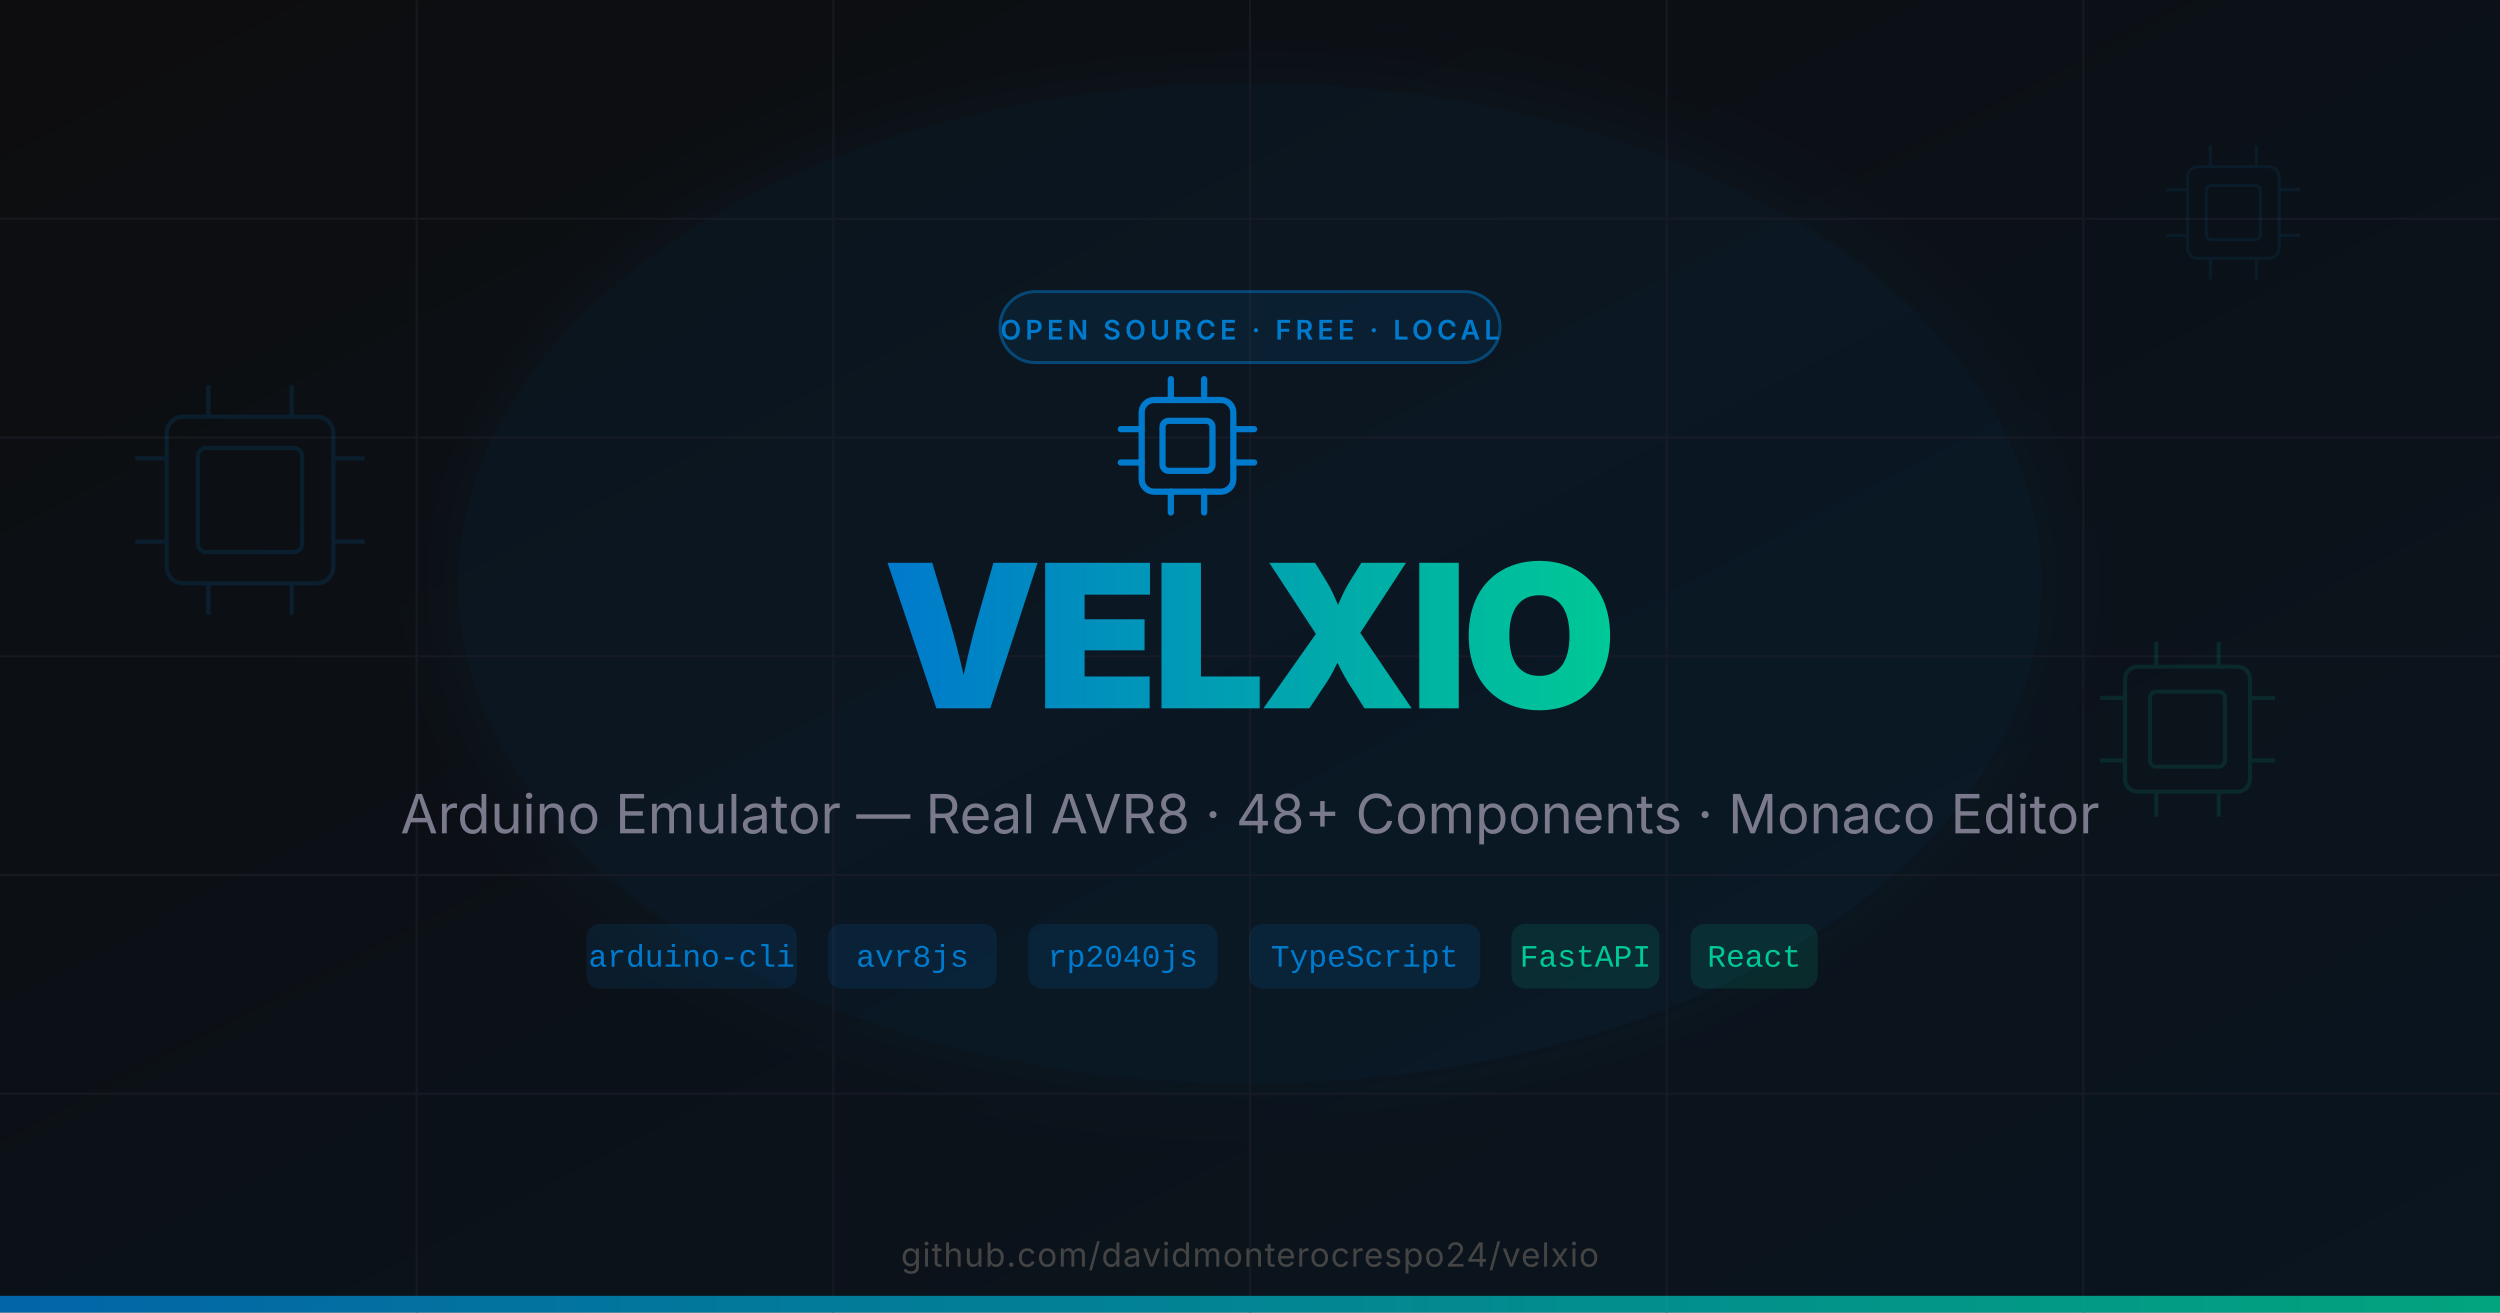
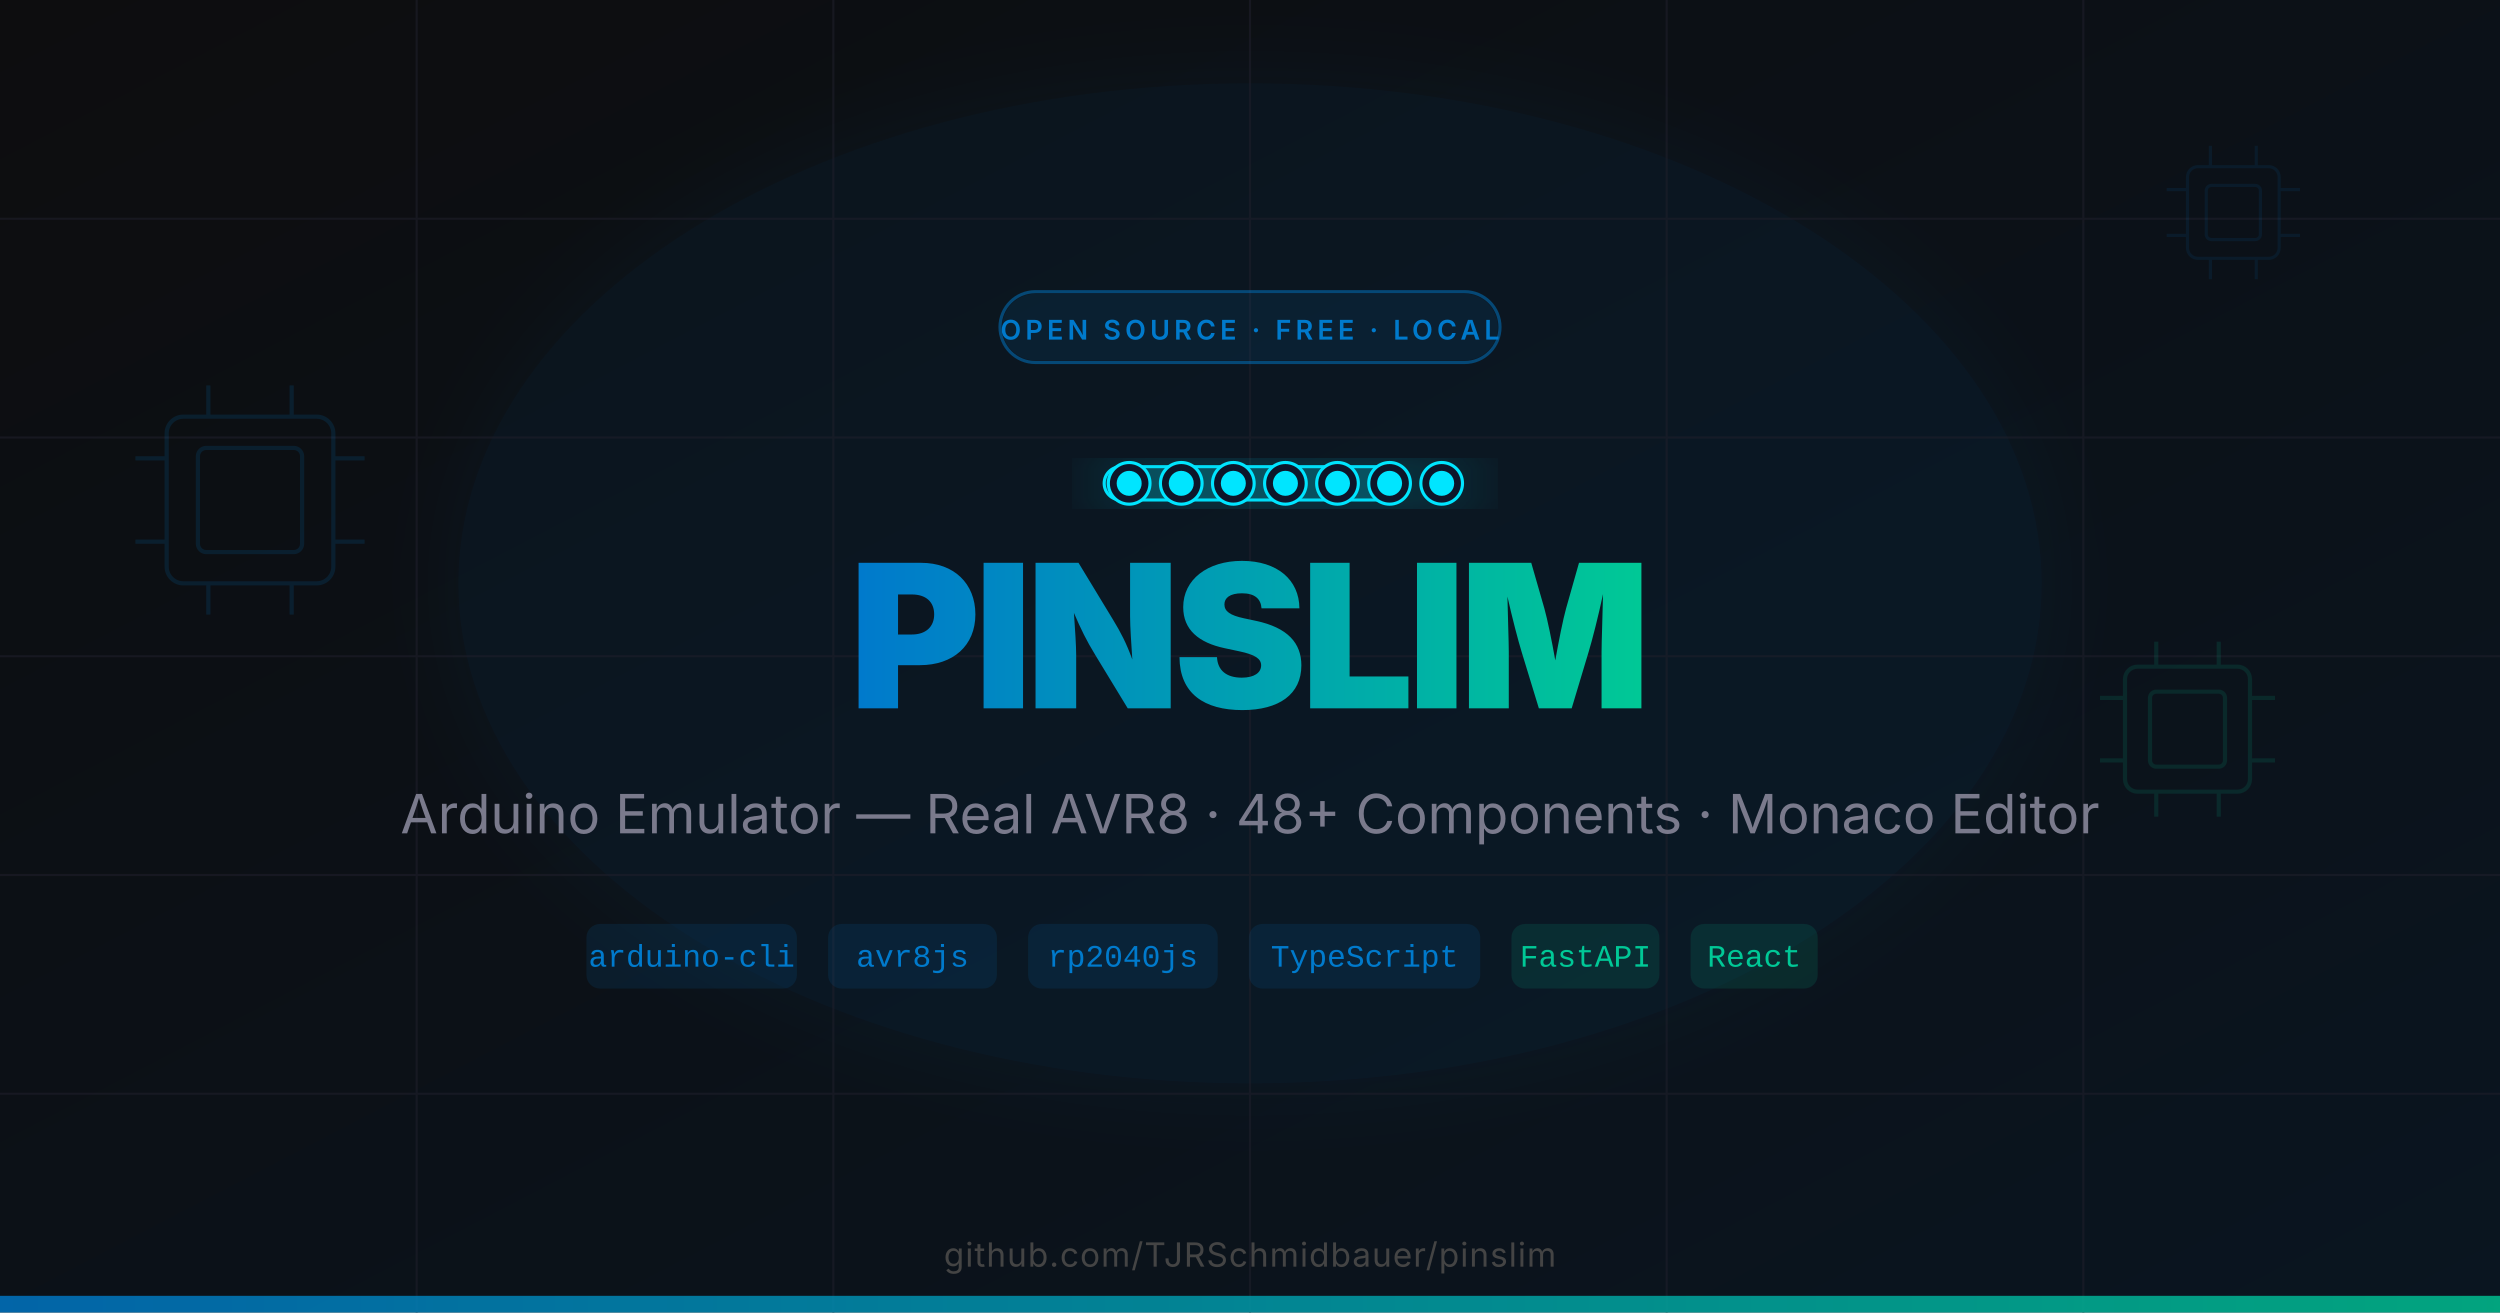
<svg xmlns="http://www.w3.org/2000/svg" viewBox="0 0 1200 630" width="1200" height="630">
  <defs>
    <linearGradient id="bg" x1="0%" y1="0%" x2="100%" y2="100%">
      <stop offset="0%" stop-color="#0d0d0f" />
      <stop offset="100%" stop-color="#0a1520" />
    </linearGradient>
    <linearGradient id="title-grad" x1="0%" y1="0%" x2="100%" y2="0%">
      <stop offset="0%" stop-color="#007acc" />
      <stop offset="100%" stop-color="#00c896" />
    </linearGradient>
    <filter id="glow">
      <feGaussianBlur stdDeviation="20" result="blur" />
      <feMerge>
        <feMergeNode in="blur" />
        <feMergeNode in="SourceGraphic" />
      </feMerge>
    </filter>
  </defs>
  <rect width="1200" height="630" fill="url(#bg)" />
  <ellipse cx="600" cy="280" rx="380" ry="240" fill="#007acc" opacity="0.06" filter="url(#glow)" />
  <g stroke="#1e1e2a" stroke-width="1" opacity="0.6">
    <line x1="0" y1="105" x2="1200" y2="105" />
    <line x1="0" y1="210" x2="1200" y2="210" />
    <line x1="0" y1="315" x2="1200" y2="315" />
    <line x1="0" y1="420" x2="1200" y2="420" />
    <line x1="0" y1="525" x2="1200" y2="525" />
    <line x1="200" y1="0" x2="200" y2="630" />
    <line x1="400" y1="0" x2="400" y2="630" />
    <line x1="600" y1="0" x2="600" y2="630" />
    <line x1="800" y1="0" x2="800" y2="630" />
    <line x1="1000" y1="0" x2="1000" y2="630" />
  </g>
  <g transform="translate(80, 200)" opacity="0.15" stroke="#007acc" stroke-width="2" fill="none">
    <rect x="0" y="0" width="80" height="80" rx="8" />
    <rect x="15" y="15" width="50" height="50" rx="4" />
    <line x1="20" y1="-15" x2="20" y2="0" />
    <line x1="60" y1="-15" x2="60" y2="0" />
    <line x1="20" y1="80" x2="20" y2="95" />
    <line x1="60" y1="80" x2="60" y2="95" />
    <line x1="-15" y1="20" x2="0" y2="20" />
    <line x1="-15" y1="60" x2="0" y2="60" />
    <line x1="80" y1="20" x2="95" y2="20" />
    <line x1="80" y1="60" x2="95" y2="60" />
  </g>
  <g transform="translate(1020, 320)" opacity="0.12" stroke="#00c896" stroke-width="2" fill="none">
    <rect x="0" y="0" width="60" height="60" rx="6" />
    <rect x="12" y="12" width="36" height="36" rx="3" />
    <line x1="15" y1="-12" x2="15" y2="0" />
    <line x1="45" y1="-12" x2="45" y2="0" />
    <line x1="15" y1="60" x2="15" y2="72" />
    <line x1="45" y1="60" x2="45" y2="72" />
    <line x1="-12" y1="15" x2="0" y2="15" />
    <line x1="-12" y1="45" x2="0" y2="45" />
    <line x1="60" y1="15" x2="72" y2="15" />
    <line x1="60" y1="45" x2="72" y2="45" />
  </g>
  <g transform="translate(1050, 80)" opacity="0.10" stroke="#007acc" stroke-width="1.5" fill="none">
    <rect x="0" y="0" width="44" height="44" rx="5" />
    <rect x="9" y="9" width="26" height="26" rx="2.5" />
    <line x1="11" y1="-10" x2="11" y2="0" />
    <line x1="33" y1="-10" x2="33" y2="0" />
    <line x1="11" y1="44" x2="11" y2="54" />
    <line x1="33" y1="44" x2="33" y2="54" />
    <line x1="-10" y1="11" x2="0" y2="11" />
    <line x1="-10" y1="33" x2="0" y2="33" />
    <line x1="44" y1="11" x2="54" y2="11" />
    <line x1="44" y1="33" x2="54" y2="33" />
  </g>
  <rect x="480" y="140" width="240" height="34" rx="17" fill="none" stroke="#007acc" stroke-width="1.5" opacity="0.5" />
  <rect x="481" y="141" width="238" height="32" rx="16" fill="#007acc" opacity="0.1" />
  <text x="600" y="163" text-anchor="middle" font-family="system-ui, -apple-system, sans-serif" font-size="13" font-weight="600" fill="#007acc" letter-spacing="2">OPEN SOURCE · FREE · LOCAL</text>
-   <g transform="translate(548, 192)" stroke="#007acc" stroke-width="3" fill="none" stroke-linecap="round">
-     <rect x="0" y="0" width="44" height="44" rx="6" />
-     <rect x="10" y="10" width="24" height="24" rx="3" />
-     <line x1="14" y1="-10" x2="14" y2="0" />
-     <line x1="30" y1="-10" x2="30" y2="0" />
-     <line x1="14" y1="44" x2="14" y2="54" />
-     <line x1="30" y1="44" x2="30" y2="54" />
-     <line x1="-10" y1="14" x2="0" y2="14" />
-     <line x1="-10" y1="30" x2="0" y2="30" />
-     <line x1="44" y1="14" x2="54" y2="14" />
-     <line x1="44" y1="30" x2="54" y2="30" />
+   <g transform="translate(520, 192)">
+     <defs>
+       <linearGradient id="ogPinGrad" x1="520" y1="0" x2="680" y2="0" gradientUnits="userSpaceOnUse">
+         <stop stop-color="#00E5FF" offset="0%" />
+         <stop stop-color="#0077FF" offset="100%" />
+       </linearGradient>
+     </defs>
+     <rect x="10" y="32" width="140" height="16" rx="8" fill="url(#ogPinGrad)" fill-opacity="0.2" stroke="url(#ogPinGrad)" stroke-width="1.5" />
+     <g filter="url(#glow)">
+       <circle cx="22" cy="40" r="10" fill="#0F172A" stroke="url(#ogPinGrad)" stroke-width="1.5" />
+       <circle cx="22" cy="40" r="6" fill="url(#ogPinGrad)" />
+       <circle cx="47" cy="40" r="10" fill="#0F172A" stroke="url(#ogPinGrad)" stroke-width="1.5" />
+       <circle cx="47" cy="40" r="6" fill="url(#ogPinGrad)" />
+       <circle cx="72" cy="40" r="10" fill="#0F172A" stroke="url(#ogPinGrad)" stroke-width="1.5" />
+       <circle cx="72" cy="40" r="6" fill="url(#ogPinGrad)" />
+       <circle cx="97" cy="40" r="10" fill="#0F172A" stroke="url(#ogPinGrad)" stroke-width="1.5" />
+       <circle cx="97" cy="40" r="6" fill="url(#ogPinGrad)" />
+       <circle cx="122" cy="40" r="10" fill="#0F172A" stroke="url(#ogPinGrad)" stroke-width="1.5" />
+       <circle cx="122" cy="40" r="6" fill="url(#ogPinGrad)" />
+       <circle cx="147" cy="40" r="10" fill="#0F172A" stroke="url(#ogPinGrad)" stroke-width="1.5" />
+       <circle cx="147" cy="40" r="6" fill="url(#ogPinGrad)" />
+       <circle cx="172" cy="40" r="10" fill="#0F172A" stroke="url(#ogPinGrad)" stroke-width="1.5" />
+       <circle cx="172" cy="40" r="6" fill="url(#ogPinGrad)" />
+     </g>
  </g>
-   <text x="600" y="340" text-anchor="middle" font-family="system-ui, -apple-system, 'Segoe UI', sans-serif" font-size="96" font-weight="900" letter-spacing="-3" fill="url(#title-grad)">VELXIO</text>
+   <text x="600" y="340" text-anchor="middle" font-family="system-ui, -apple-system, 'Segoe UI', sans-serif" font-size="96" font-weight="900" letter-spacing="-3" fill="url(#title-grad)">PINSLIM</text>
  <text x="600" y="400" text-anchor="middle" font-family="system-ui, -apple-system, sans-serif" font-size="26" font-weight="400" fill="#7a7a8c">
    Arduino Emulator — Real AVR8 · 48+ Components · Monaco Editor
  </text>
  <g font-family="'Consolas', 'Courier New', monospace" font-size="15" fill="#007acc">
    <rect x="282" y="444" width="100" height="30" rx="6" fill="#007acc" opacity="0.12" stroke="#007acc" stroke-width="1" opacity2="0.3" />
    <text x="332" y="464" text-anchor="middle" fill="#007acc">arduino-cli</text>
    <rect x="398" y="444" width="80" height="30" rx="6" fill="#007acc" opacity="0.12" stroke="#007acc" stroke-width="1" />
    <text x="438" y="464" text-anchor="middle" fill="#007acc">avr8js</text>
    <rect x="494" y="444" width="90" height="30" rx="6" fill="#007acc" opacity="0.12" stroke="#007acc" stroke-width="1" />
    <text x="539" y="464" text-anchor="middle" fill="#007acc">rp2040js</text>
    <rect x="600" y="444" width="110" height="30" rx="6" fill="#007acc" opacity="0.12" stroke="#007acc" stroke-width="1" />
    <text x="655" y="464" text-anchor="middle" fill="#007acc">TypeScript</text>
    <rect x="726" y="444" width="70" height="30" rx="6" fill="#00c896" opacity="0.12" stroke="#00c896" stroke-width="1" />
    <text x="761" y="464" text-anchor="middle" fill="#00c896">FastAPI</text>
    <rect x="812" y="444" width="60" height="30" rx="6" fill="#00c896" opacity="0.12" stroke="#00c896" stroke-width="1" />
    <text x="842" y="464" text-anchor="middle" fill="#00c896">React</text>
  </g>
  <rect x="0" y="622" width="1200" height="8" fill="url(#title-grad)" opacity="0.8" />
  <text x="600" y="608" text-anchor="middle" font-family="system-ui, -apple-system, sans-serif" font-size="16" fill="#444" letter-spacing="0.5">
-     github.com/davidmonterocrespo24/velxio
+     github.com/TJRSchmidbauer/pinslim
  </text>
</svg>
